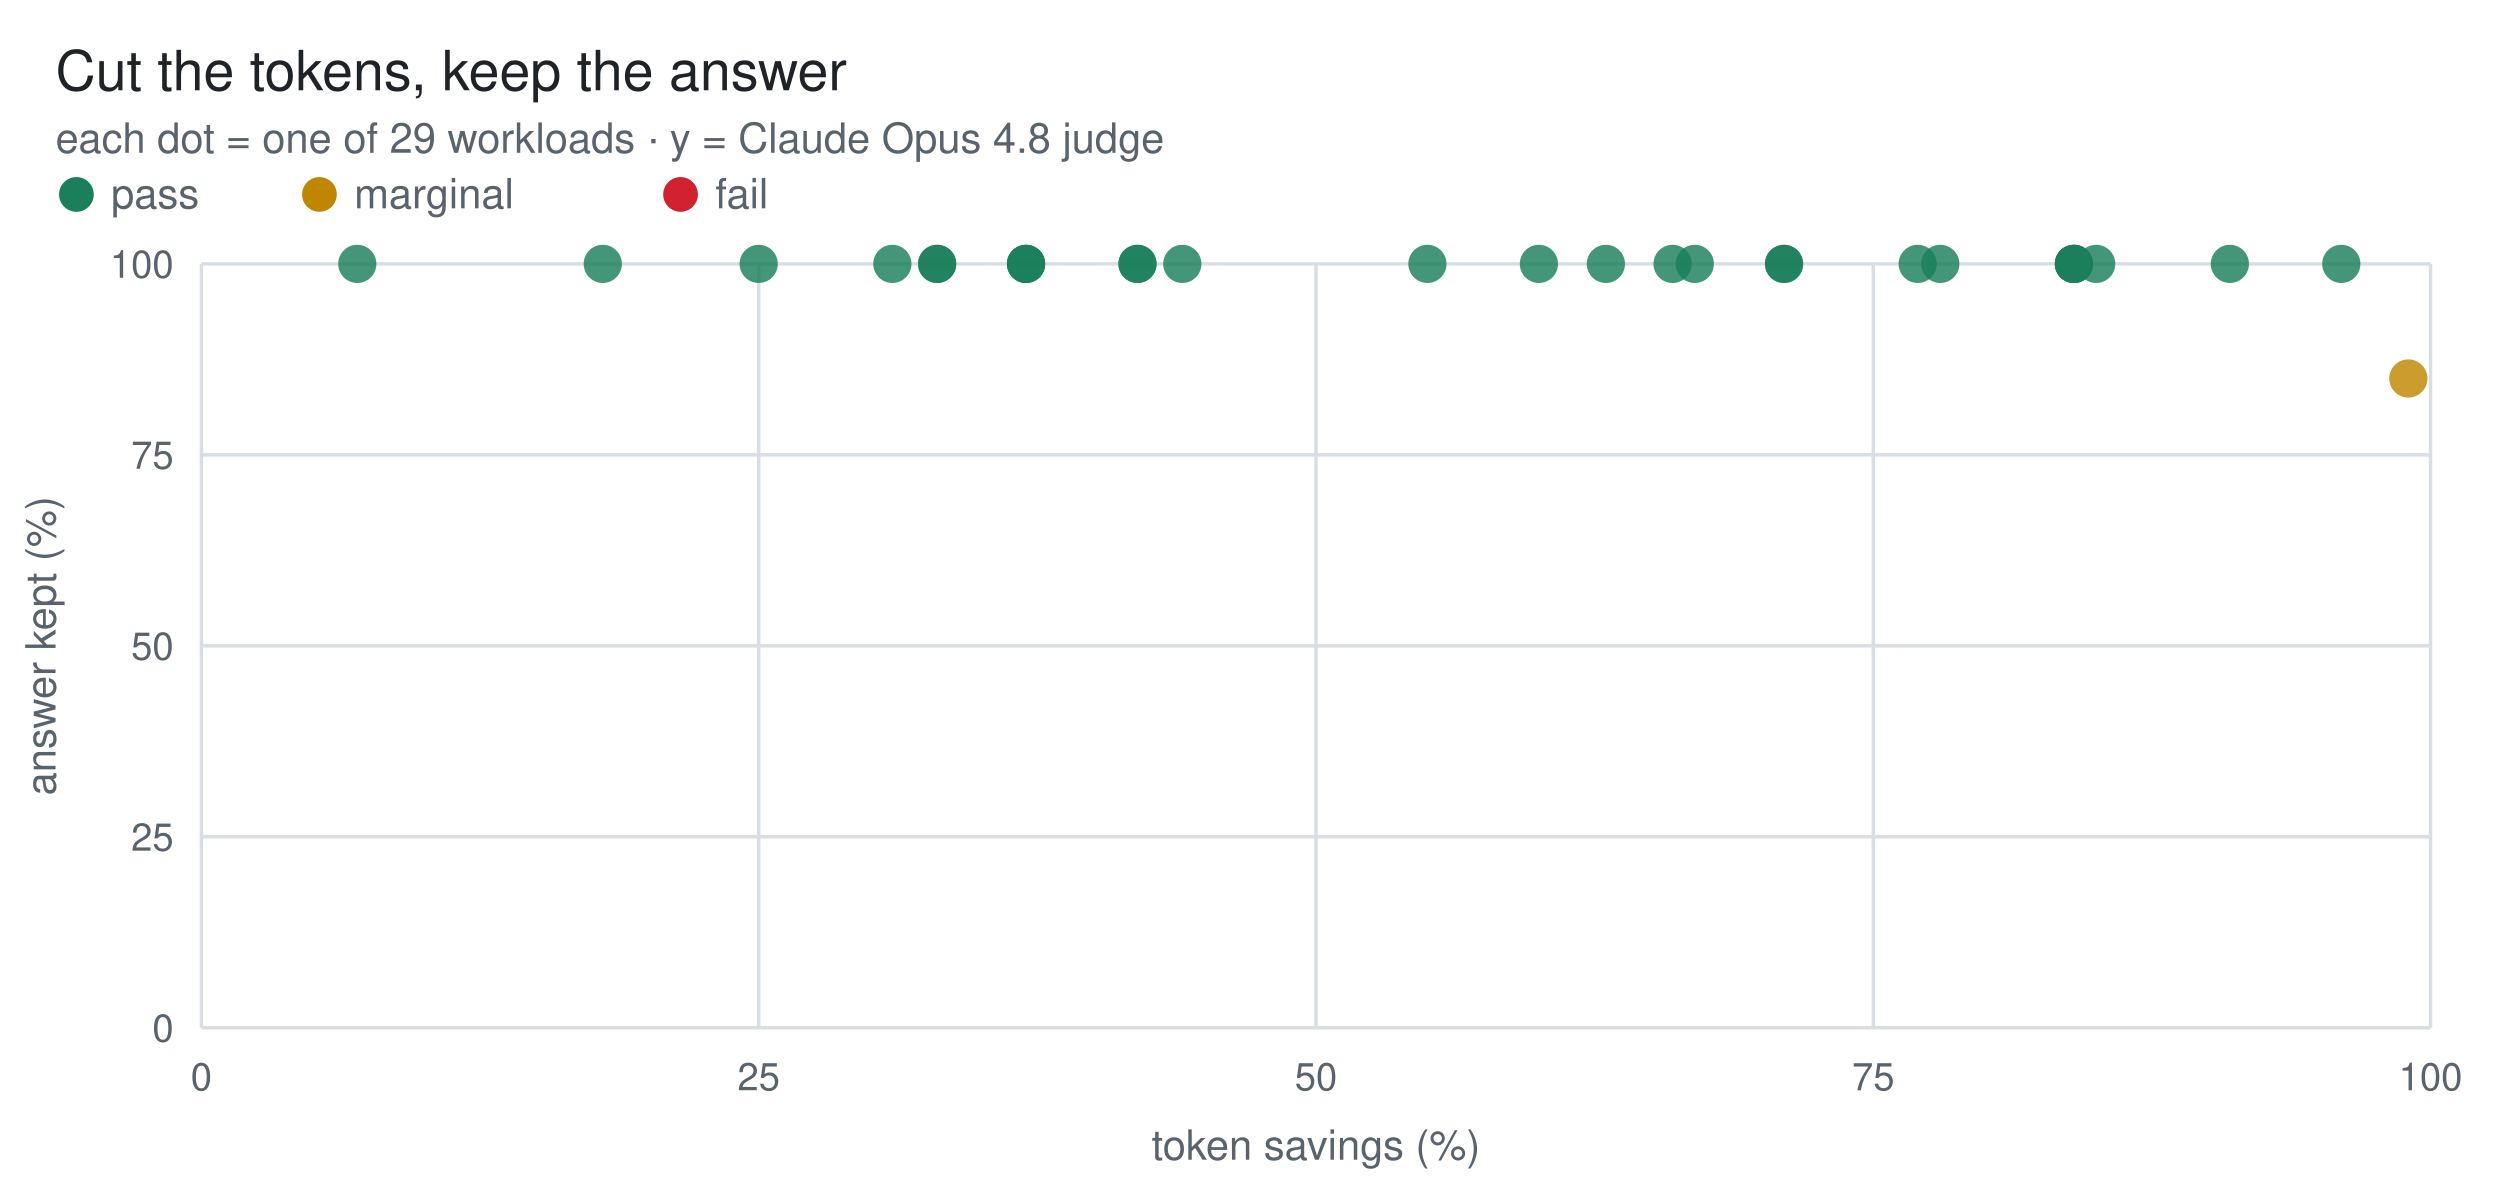
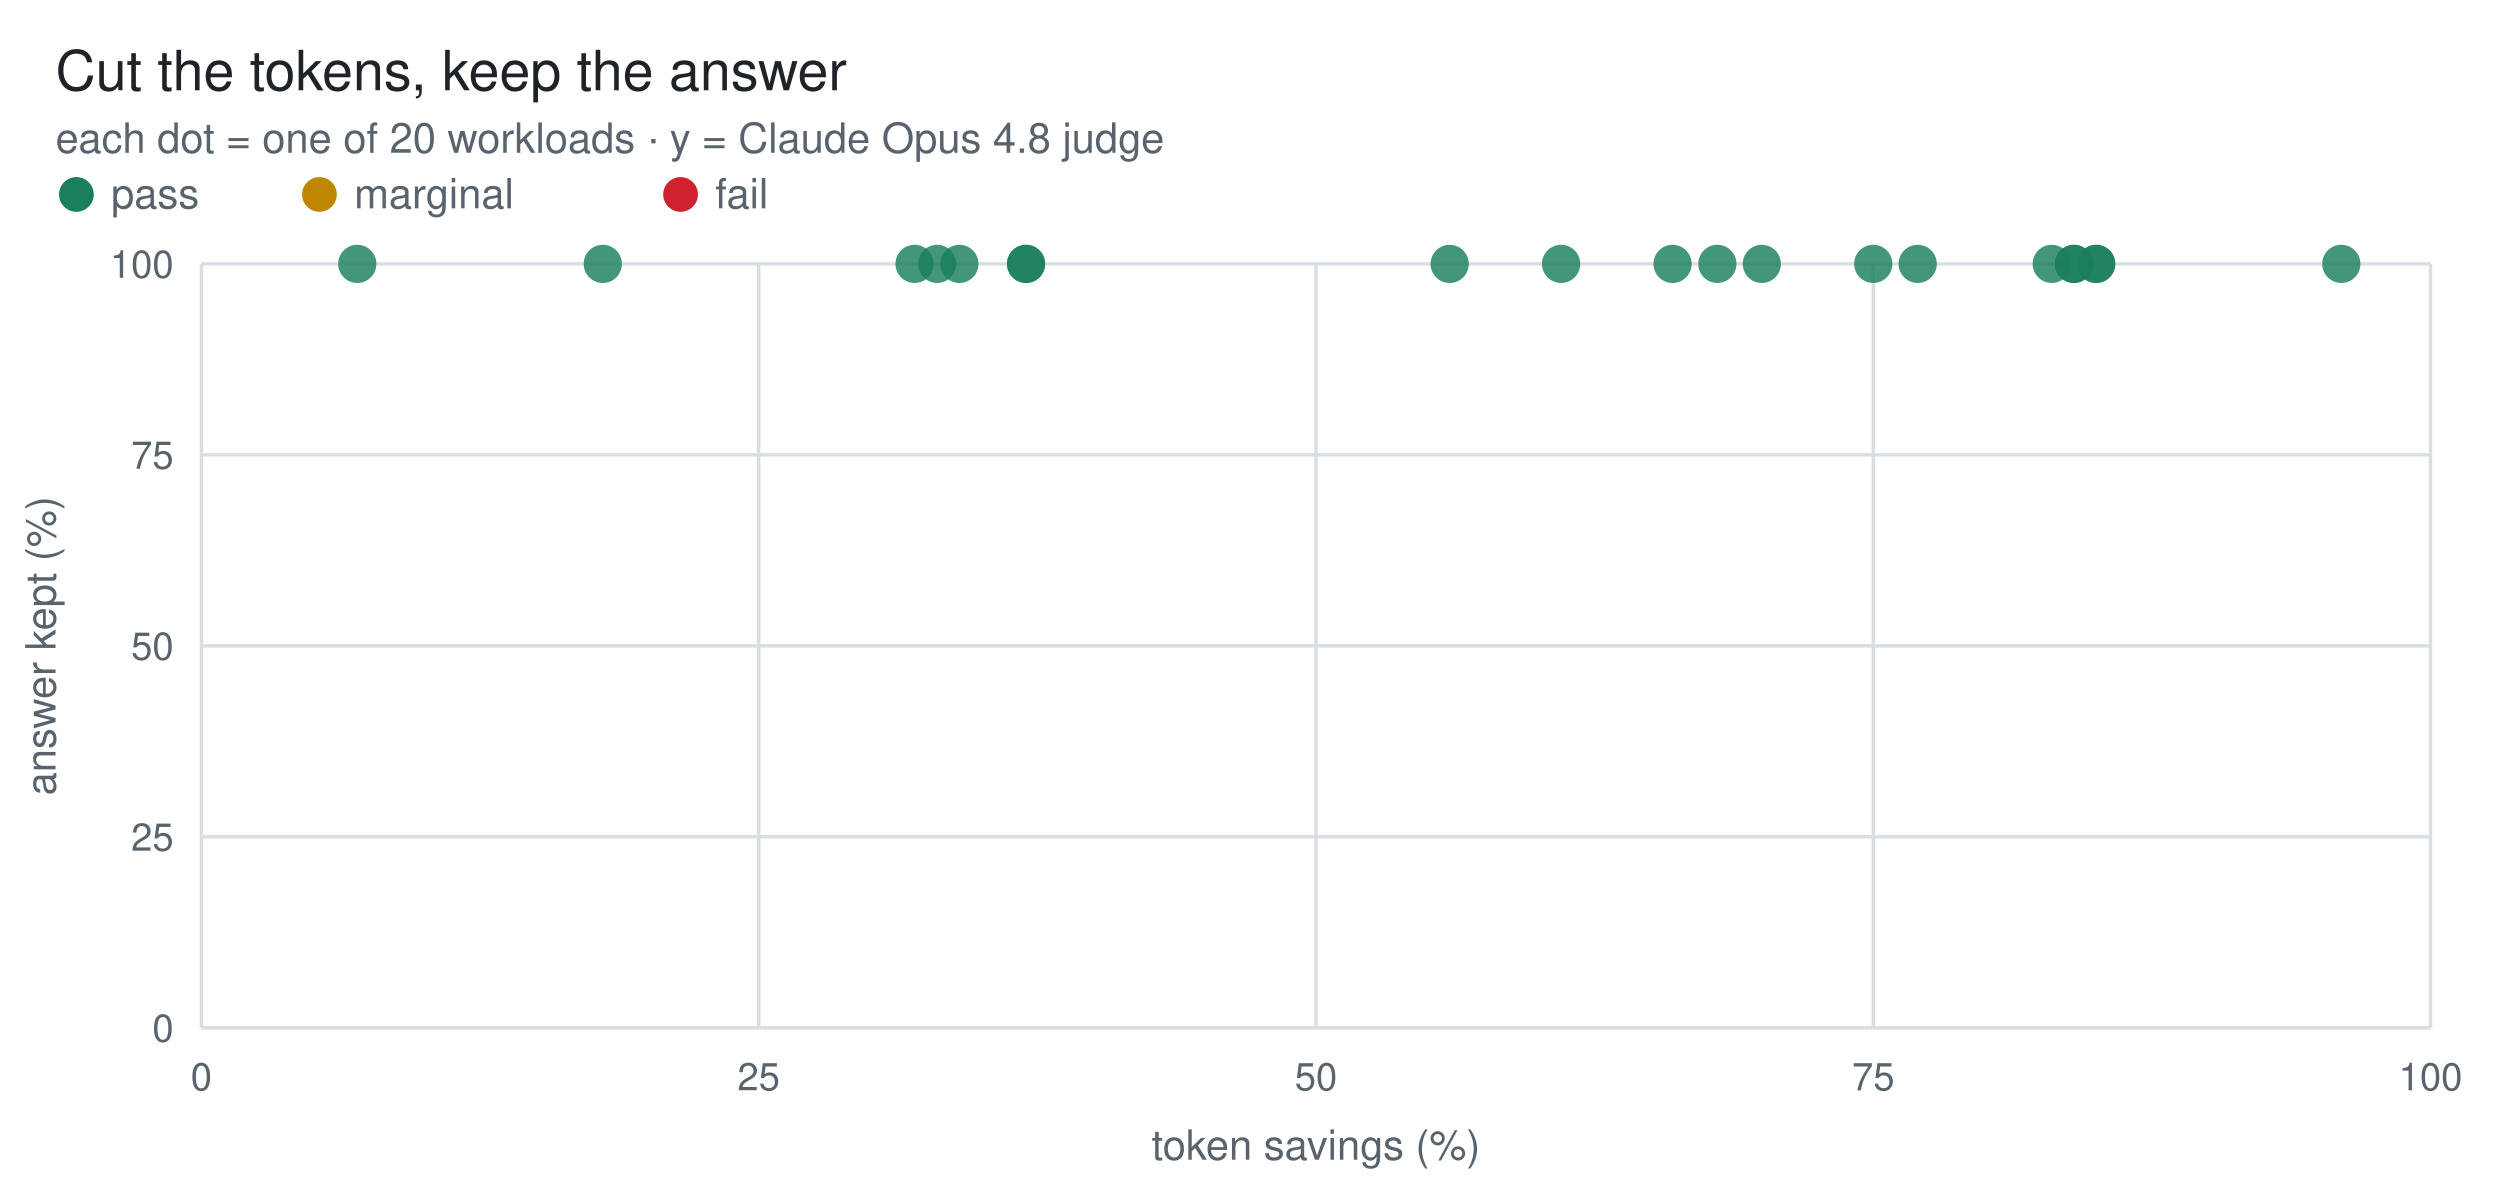
- <svg xmlns="http://www.w3.org/2000/svg" width="720" height="342" viewBox="0 0 720 342" font-family="-apple-system,BlinkMacSystemFont,'Segoe UI',Helvetica,Arial,sans-serif" role="img" aria-label="Scatter of token savings versus answer kept across 29 workloads">
+ <svg xmlns="http://www.w3.org/2000/svg" width="720" height="342" viewBox="0 0 720 342" font-family="-apple-system,BlinkMacSystemFont,'Segoe UI',Helvetica,Arial,sans-serif" role="img" aria-label="Scatter of token savings versus answer kept across 20 workloads">
  <line x1="58" y1="76" x2="58" y2="296" stroke="#d8dee4" stroke-width="1" />
  <line x1="58" y1="296" x2="700" y2="296" stroke="#d8dee4" stroke-width="1" />
  <text x="58" y="314" fill="#59636e" font-size="11" text-anchor="middle">0</text>
  <text x="50" y="300" fill="#59636e" font-size="11" text-anchor="end">0</text>
  <line x1="218.5" y1="76" x2="218.5" y2="296" stroke="#d8dee4" stroke-width="1" />
  <line x1="58" y1="241" x2="700" y2="241" stroke="#d8dee4" stroke-width="1" />
  <text x="218.5" y="314" fill="#59636e" font-size="11" text-anchor="middle">25</text>
  <text x="50" y="245" fill="#59636e" font-size="11" text-anchor="end">25</text>
  <line x1="379" y1="76" x2="379" y2="296" stroke="#d8dee4" stroke-width="1" />
  <line x1="58" y1="186" x2="700" y2="186" stroke="#d8dee4" stroke-width="1" />
  <text x="379" y="314" fill="#59636e" font-size="11" text-anchor="middle">50</text>
  <text x="50" y="190" fill="#59636e" font-size="11" text-anchor="end">50</text>
  <line x1="539.5" y1="76" x2="539.5" y2="296" stroke="#d8dee4" stroke-width="1" />
  <line x1="58" y1="131" x2="700" y2="131" stroke="#d8dee4" stroke-width="1" />
  <text x="539.5" y="314" fill="#59636e" font-size="11" text-anchor="middle">75</text>
  <text x="50" y="135" fill="#59636e" font-size="11" text-anchor="end">75</text>
  <line x1="700" y1="76" x2="700" y2="296" stroke="#d8dee4" stroke-width="1" />
  <line x1="58" y1="76" x2="700" y2="76" stroke="#d8dee4" stroke-width="1" />
  <text x="700" y="314" fill="#59636e" font-size="11" text-anchor="middle">100</text>
  <text x="50" y="80" fill="#59636e" font-size="11" text-anchor="end">100</text>
  <text x="379" y="334" fill="#59636e" font-size="12" text-anchor="middle">token savings (%)</text>
  <text x="16" y="186" fill="#59636e" font-size="12" text-anchor="middle" transform="rotate(-90 16 186)">answer kept (%)</text>
  <circle cx="597.3" cy="76.0" r="5.5" fill="#1a7f5a" fill-opacity="0.82" />
-   <circle cx="642.2" cy="76.0" r="5.5" fill="#1a7f5a" fill-opacity="0.82" />
  <circle cx="552.3" cy="76.0" r="5.5" fill="#1a7f5a" fill-opacity="0.82" />
-   <circle cx="218.5" cy="76.0" r="5.5" fill="#1a7f5a" fill-opacity="0.82" />
  <circle cx="295.5" cy="76.0" r="5.5" fill="#1a7f5a" fill-opacity="0.82" />
  <circle cx="295.5" cy="76.0" r="5.5" fill="#1a7f5a" fill-opacity="0.82" />
-   <circle cx="295.5" cy="76.0" r="5.5" fill="#1a7f5a" fill-opacity="0.82" />
-   <circle cx="411.1" cy="76.0" r="5.5" fill="#1a7f5a" fill-opacity="0.82" />
-   <circle cx="340.5" cy="76.0" r="5.5" fill="#1a7f5a" fill-opacity="0.82" />
+   <circle cx="417.5" cy="76.0" r="5.5" fill="#1a7f5a" fill-opacity="0.82" />
  <circle cx="173.6" cy="76.0" r="5.5" fill="#1a7f5a" fill-opacity="0.82" />
-   <circle cx="257.0" cy="76.0" r="5.5" fill="#1a7f5a" fill-opacity="0.82" />
+   <circle cx="263.4" cy="76.0" r="5.5" fill="#1a7f5a" fill-opacity="0.82" />
  <circle cx="269.9" cy="76.0" r="5.5" fill="#1a7f5a" fill-opacity="0.82" />
  <circle cx="481.7" cy="76.0" r="5.5" fill="#1a7f5a" fill-opacity="0.82" />
-   <circle cx="513.8" cy="76.0" r="5.5" fill="#1a7f5a" fill-opacity="0.82" />
+   <circle cx="507.4" cy="76.0" r="5.5" fill="#1a7f5a" fill-opacity="0.82" />
  <circle cx="674.3" cy="76.0" r="5.5" fill="#1a7f5a" fill-opacity="0.82" />
  <circle cx="597.3" cy="76.0" r="5.5" fill="#1a7f5a" fill-opacity="0.82" />
-   <circle cx="443.2" cy="76.0" r="5.5" fill="#1a7f5a" fill-opacity="0.82" />
-   <circle cx="558.8" cy="76.0" r="5.5" fill="#1a7f5a" fill-opacity="0.82" />
-   <circle cx="327.6" cy="76.0" r="5.5" fill="#1a7f5a" fill-opacity="0.82" />
-   <circle cx="327.6" cy="76.0" r="5.5" fill="#1a7f5a" fill-opacity="0.82" />
+   <circle cx="449.6" cy="76.0" r="5.5" fill="#1a7f5a" fill-opacity="0.82" />
  <circle cx="603.7" cy="76.0" r="5.5" fill="#1a7f5a" fill-opacity="0.82" />
-   <circle cx="693.6" cy="109.0" r="5.5" fill="#bf8700" fill-opacity="0.82" />
-   <circle cx="597.3" cy="76.0" r="5.5" fill="#1a7f5a" fill-opacity="0.82" />
-   <circle cx="462.5" cy="76.0" r="5.5" fill="#1a7f5a" fill-opacity="0.82" />
-   <circle cx="488.1" cy="76.0" r="5.5" fill="#1a7f5a" fill-opacity="0.82" />
-   <circle cx="513.8" cy="76.0" r="5.5" fill="#1a7f5a" fill-opacity="0.82" />
-   <circle cx="597.3" cy="76.0" r="5.5" fill="#1a7f5a" fill-opacity="0.82" />
+   <circle cx="590.9" cy="76.0" r="5.5" fill="#1a7f5a" fill-opacity="0.82" />
+   <circle cx="494.6" cy="76.0" r="5.5" fill="#1a7f5a" fill-opacity="0.82" />
+   <circle cx="539.5" cy="76.0" r="5.5" fill="#1a7f5a" fill-opacity="0.82" />
+   <circle cx="603.7" cy="76.0" r="5.5" fill="#1a7f5a" fill-opacity="0.82" />
  <circle cx="102.9" cy="76.0" r="5.5" fill="#1a7f5a" fill-opacity="0.82" />
-   <circle cx="269.9" cy="76.0" r="5.5" fill="#1a7f5a" fill-opacity="0.82" />
+   <circle cx="276.3" cy="76.0" r="5.5" fill="#1a7f5a" fill-opacity="0.82" />
  <text x="16" y="26" fill="#1f2328" font-size="16" font-weight="500">Cut the tokens, keep the answer</text>
-   <text x="16" y="44" fill="#59636e" font-size="12">each dot = one of 29 workloads · y = Claude Opus 4.8 judge</text>
+   <text x="16" y="44" fill="#59636e" font-size="12">each dot = one of 20 workloads · y = Claude Opus 4.8 judge</text>
  <circle cx="22" cy="56" r="5" fill="#1a7f5a" />
  <text x="32" y="60" fill="#59636e" font-size="12">pass</text>
  <circle cx="92" cy="56" r="5" fill="#bf8700" />
  <text x="102" y="60" fill="#59636e" font-size="12">marginal</text>
  <circle cx="196" cy="56" r="5" fill="#cf222e" />
  <text x="206" y="60" fill="#59636e" font-size="12">fail</text>
</svg>
